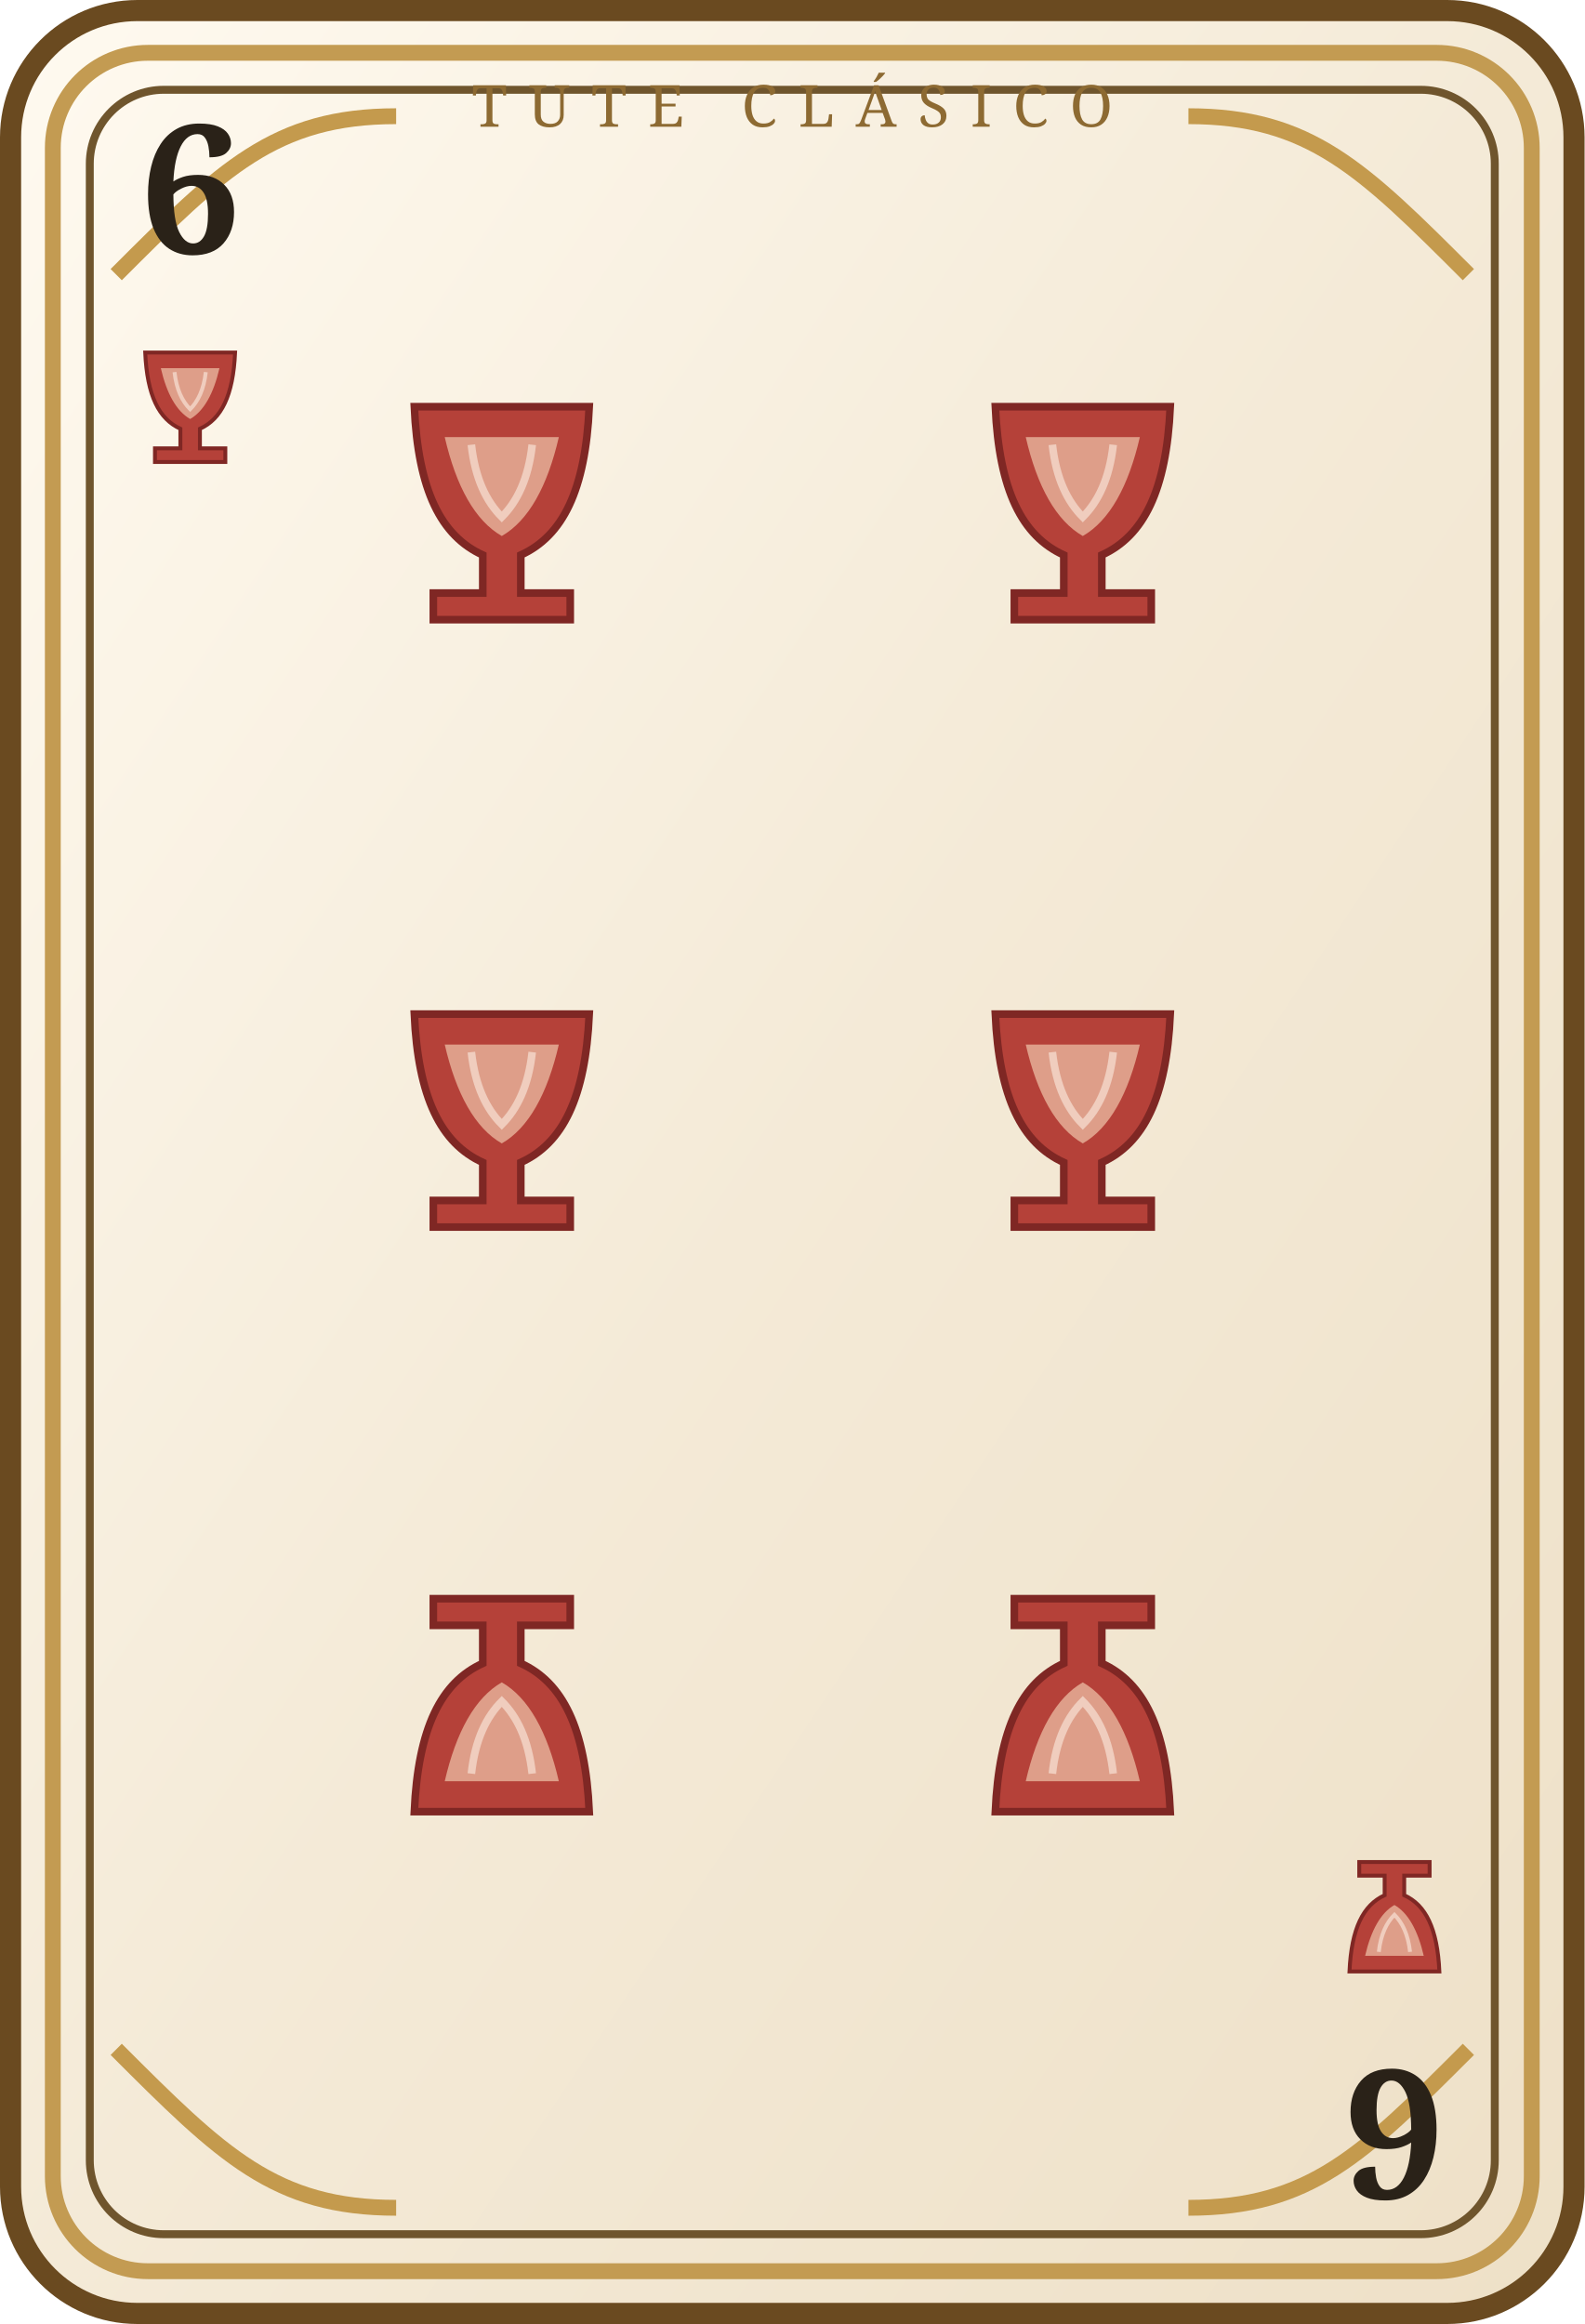
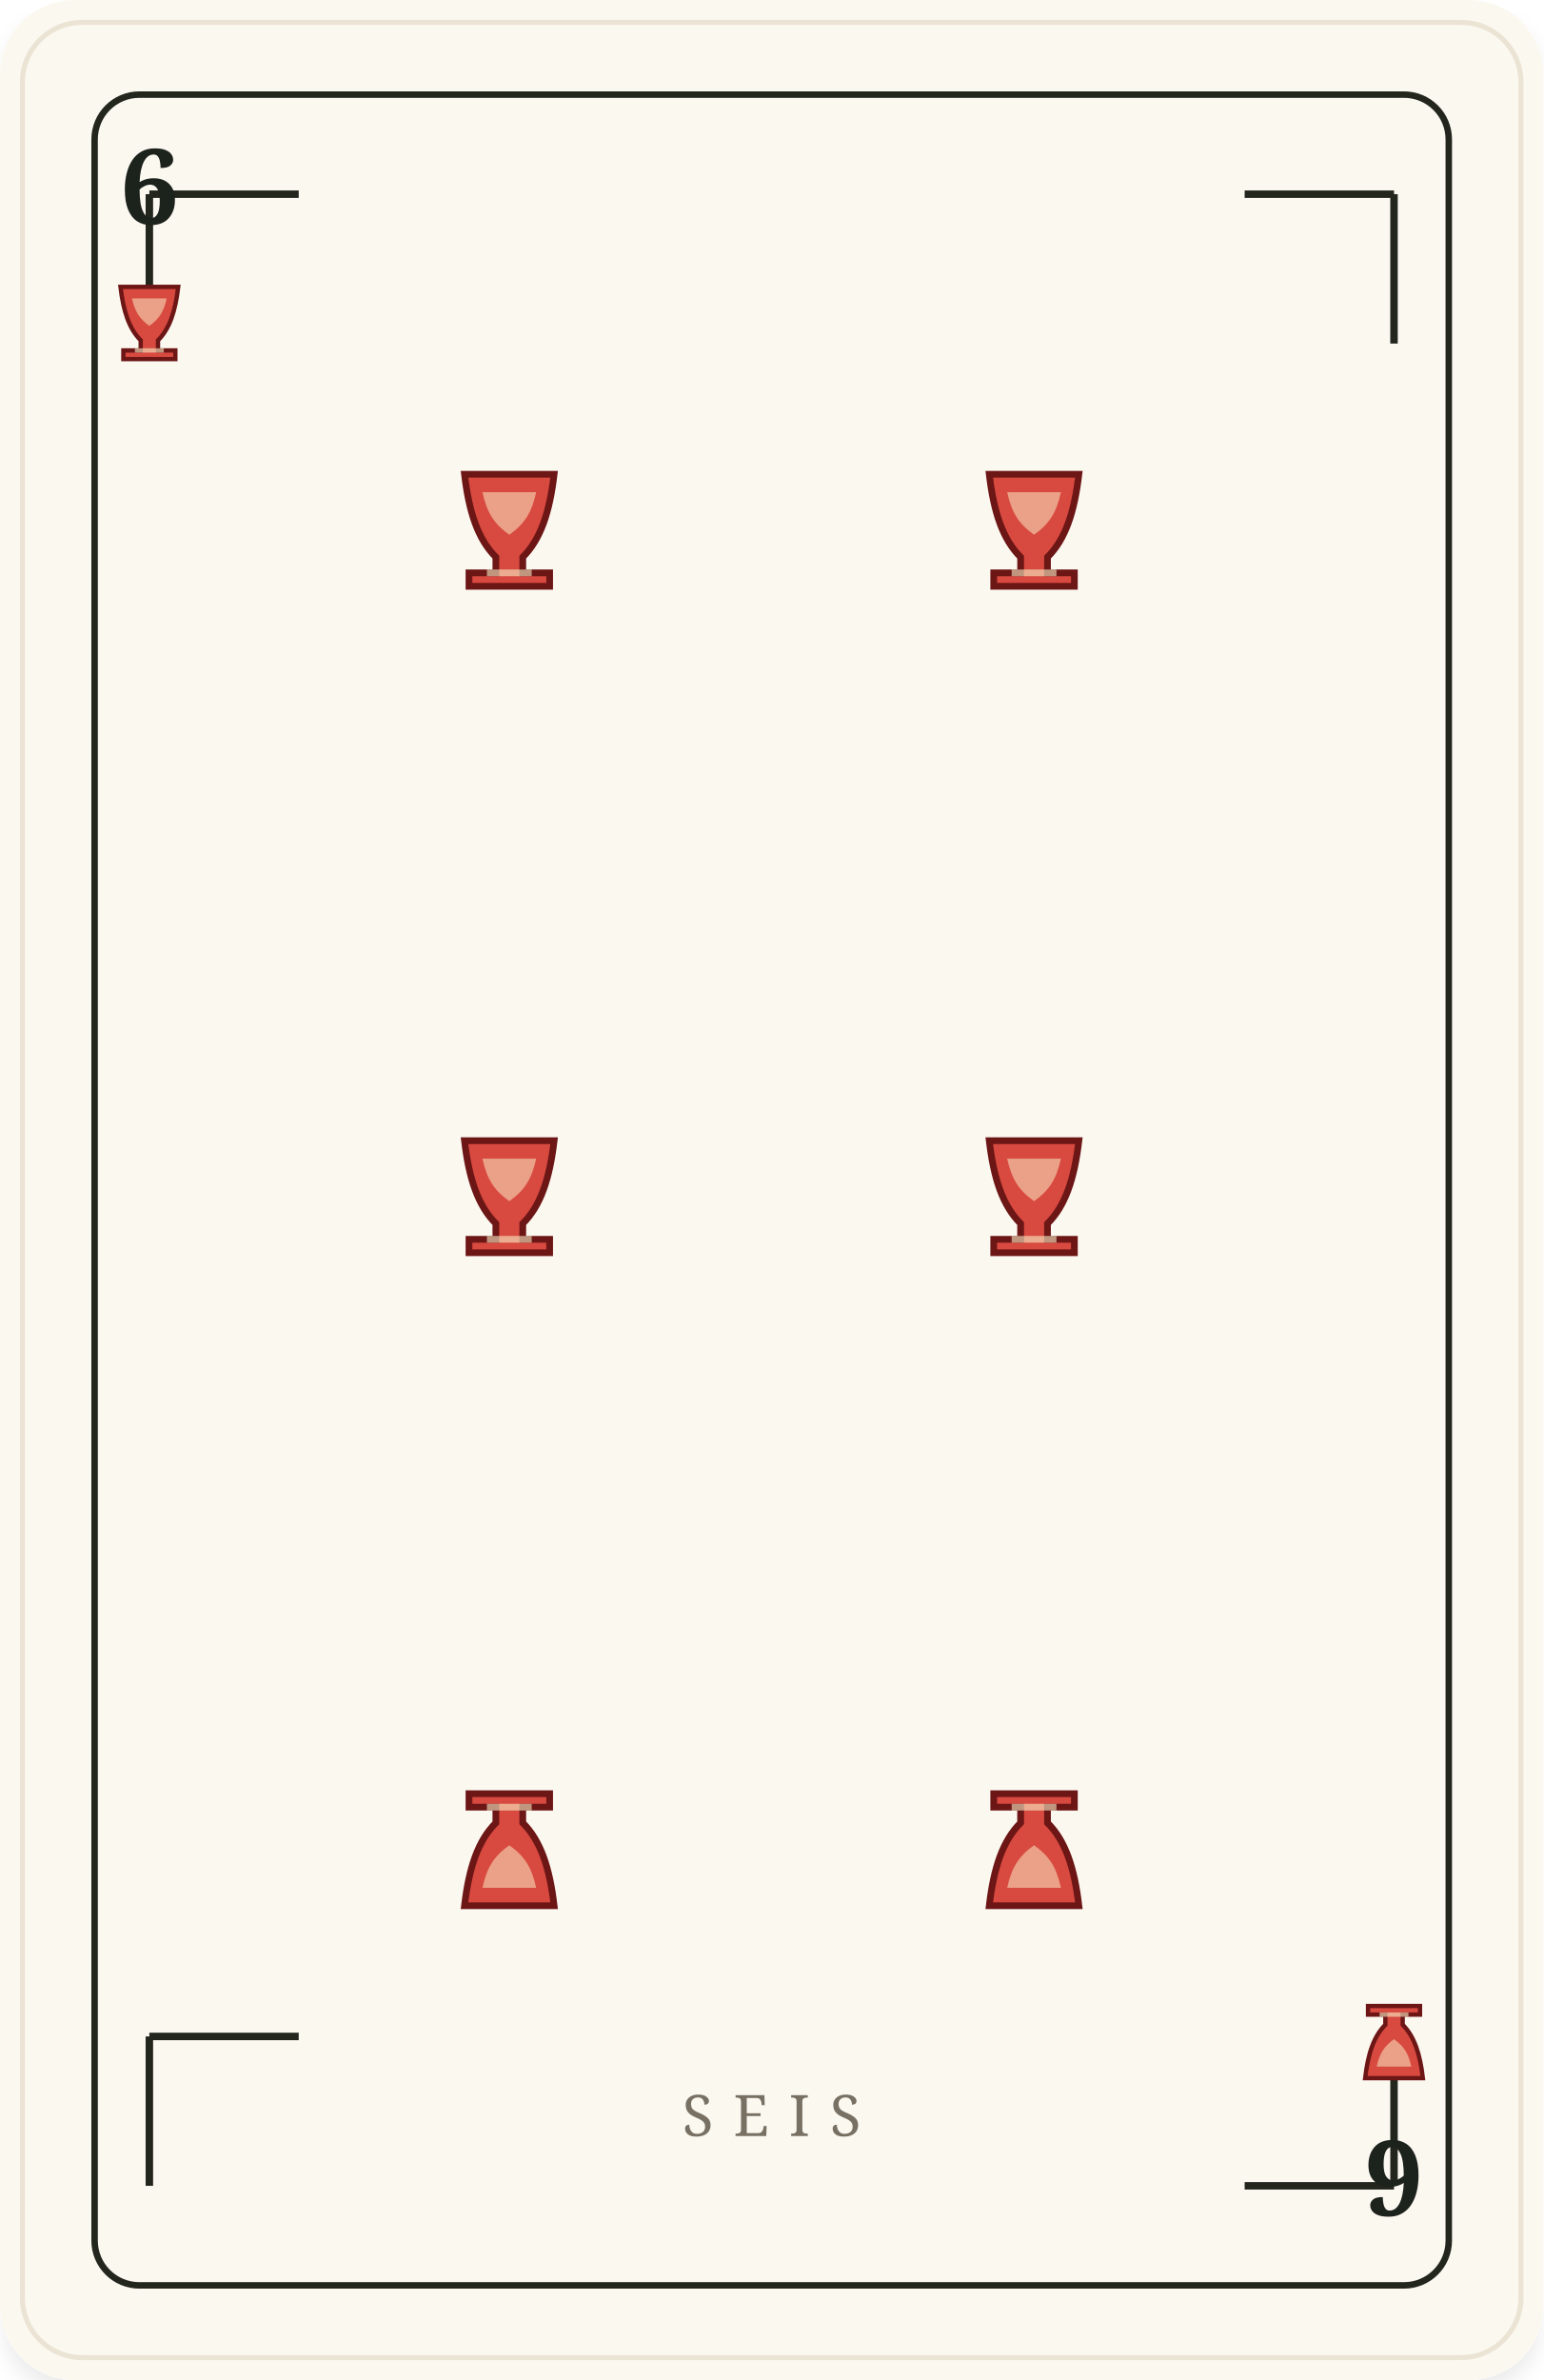
- <svg xmlns="http://www.w3.org/2000/svg" width="300" height="440" viewBox="0 0 300 440">
+ <svg xmlns="http://www.w3.org/2000/svg" width="620" height="956" viewBox="0 0 620 956">
  <defs>
-     <linearGradient id="paper" x1="0" y1="0" x2="1" y2="1">
-       <stop offset="0" stop-color="#fffaf0" />
-       <stop offset=".5" stop-color="#f4ead7" />
-       <stop offset="1" stop-color="#eee0c7" />
+     <filter id="shadow" x="-20%" y="-20%" width="140%" height="140%">
+       <feDropShadow dx="0" dy="5" stdDeviation="4" flood-opacity=".08" />
+     </filter>
+     <linearGradient id="oroFill" x1="0" x2="1">
+       <stop offset="0" stop-color="#f7db89" />
+       <stop offset="1" stop-color="#d19309" />
    </linearGradient>
-     <linearGradient id="gold" x1="0" y1="0" x2="1" y2="1">
-       <stop offset="0" stop-color="#fff0ae" />
-       <stop offset=".48" stop-color="#d9aa45" />
-       <stop offset="1" stop-color="#9f6810" />
-     </linearGradient>
-     <linearGradient id="cloth" x1="0" y1="0" x2="1" y2="1">
-       <stop offset="0" stop-color="#fff" />
-       <stop offset="1" stop-color="#000" />
-     </linearGradient>
-     <filter id="grain">
-       <feTurbulence type="fractalNoise" baseFrequency=".8" numOctaves="2" seed="4" />
-       <feColorMatrix values="1 0 0 0 0 0 1 0 0 0 0 0 1 0 0 0 0 0 .035 0" />
-     </filter>
-     <filter id="shadow">
-       <feDropShadow dx="0" dy="3" stdDeviation="2" flood-opacity=".2" />
-     </filter>
  </defs>
-   <rect x="2" y="2" width="296" height="436" rx="24" fill="url(#paper)" stroke="#6a4a20" stroke-width="4" />
-   <rect x="10" y="10" width="280" height="420" rx="18" fill="none" stroke="#c39b52" stroke-width="3" />
-   <rect x="17" y="17" width="266" height="406" rx="14" fill="none" stroke="#6f552d" stroke-width="1.5" />
-   <path d="M22 52C42 32 52 22 75 22M225 22c23 0 33 10 53 30M22 388c20 20 30 30 53 30M225 418c23 0 33-10 53-30" fill="none" stroke="#c49a4d" stroke-width="3" />
-   <g>
-     <g transform="translate(95 95) rotate(0) scale(0.72)" opacity="1">
-       <path d="M-23-25h46c-1 22-7 34-18 39v10h13v7h-36v-7h13V14c-11-5-17-17-18-39Z" fill="#b54139" stroke="#7f2724" stroke-width="2" />
-       <path d="M-15-17h30C12-4 7 5 0 9-7 5-12-4-15-17Z" fill="#efc2a7" opacity=".72" />
-       <path d="M-8-15c1 9 4 15 8 19 4-4 7-10 8-19" fill="none" stroke="#f6dfd3" stroke-width="2" opacity=".72" />
+   <g filter="url(#shadow)">
+     <rect width="620" height="956" rx="30" fill="#fbf8f0" />
+     <rect x="9" y="9" width="602" height="938" rx="24" fill="none" stroke="#ebe3d4" stroke-width="2" />
+     <rect x="38" y="38" width="544" height="880" rx="18" fill="none" stroke="#23251f" stroke-width="2.6" />
+     <path d="M60 78H120M60 78V138" stroke="#23251f" stroke-width="3" />
+     <path d="M500 78H560M560 78V138" stroke="#23251f" stroke-width="3" />
+     <path d="M60 818H120M60 818V878" stroke="#23251f" stroke-width="3" />
+     <path d="M500 878H560M560 818V878" stroke="#23251f" stroke-width="3" />
+     <g transform="translate(60 90)">
+       <text x="0" y="0" text-anchor="middle" font-family="Georgia,serif" font-size="42" font-weight="700" fill="#1d211b">6</text>
+       <g transform="translate(0 38) scale(.58)">
+         <path d="M-20 -22H20C18 -5 14 7 6 15V22H18V28H-18V22H-6V15C-14 7 -18 -5 -20 -22Z" fill="#d84a3f" stroke="#6c1415" stroke-width="3" />
+         <path d="M-12 -14H12C10 -5 7 0 0 5C-7 0 -10 -5 -12 -14Z" fill="#f5d6b5" opacity=".62" />
+         <path d="M-10 22H10" stroke="#f8edc7" stroke-width="3" opacity=".6" />
+       </g>
    </g>
-     <g transform="translate(205 95) rotate(0) scale(0.72)" opacity="1">
-       <path d="M-23-25h46c-1 22-7 34-18 39v10h13v7h-36v-7h13V14c-11-5-17-17-18-39Z" fill="#b54139" stroke="#7f2724" stroke-width="2" />
-       <path d="M-15-17h30C12-4 7 5 0 9-7 5-12-4-15-17Z" fill="#efc2a7" opacity=".72" />
-       <path d="M-8-15c1 9 4 15 8 19 4-4 7-10 8-19" fill="none" stroke="#f6dfd3" stroke-width="2" opacity=".72" />
+     <g transform="translate(560 860) rotate(180 0 0)">
+       <text x="0" y="0" text-anchor="middle" font-family="Georgia,serif" font-size="42" font-weight="700" fill="#1d211b">6</text>
+       <g transform="translate(0 38) scale(.58)">
+         <path d="M-20 -22H20C18 -5 14 7 6 15V22H18V28H-18V22H-6V15C-14 7 -18 -5 -20 -22Z" fill="#d84a3f" stroke="#6c1415" stroke-width="3" />
+         <path d="M-12 -14H12C10 -5 7 0 0 5C-7 0 -10 -5 -12 -14Z" fill="#f5d6b5" opacity=".62" />
+         <path d="M-10 22H10" stroke="#f8edc7" stroke-width="3" opacity=".6" />
+       </g>
    </g>
-     <g transform="translate(95 210) rotate(0) scale(0.72)" opacity="1">
-       <path d="M-23-25h46c-1 22-7 34-18 39v10h13v7h-36v-7h13V14c-11-5-17-17-18-39Z" fill="#b54139" stroke="#7f2724" stroke-width="2" />
-       <path d="M-15-17h30C12-4 7 5 0 9-7 5-12-4-15-17Z" fill="#efc2a7" opacity=".72" />
-       <path d="M-8-15c1 9 4 15 8 19 4-4 7-10 8-19" fill="none" stroke="#f6dfd3" stroke-width="2" opacity=".72" />
+     <g transform="translate(204.6 210.3) scale(0.9) rotate(0)">
+       <path d="M-20 -22H20C18 -5 14 7 6 15V22H18V28H-18V22H-6V15C-14 7 -18 -5 -20 -22Z" fill="#d84a3f" stroke="#6c1415" stroke-width="3" />
+       <path d="M-12 -14H12C10 -5 7 0 0 5C-7 0 -10 -5 -12 -14Z" fill="#f5d6b5" opacity=".62" />
+       <path d="M-10 22H10" stroke="#f8edc7" stroke-width="3" opacity=".6" />
    </g>
-     <g transform="translate(205 210) rotate(0) scale(0.72)" opacity="1">
-       <path d="M-23-25h46c-1 22-7 34-18 39v10h13v7h-36v-7h13V14c-11-5-17-17-18-39Z" fill="#b54139" stroke="#7f2724" stroke-width="2" />
-       <path d="M-15-17h30C12-4 7 5 0 9-7 5-12-4-15-17Z" fill="#efc2a7" opacity=".72" />
-       <path d="M-8-15c1 9 4 15 8 19 4-4 7-10 8-19" fill="none" stroke="#f6dfd3" stroke-width="2" opacity=".72" />
+     <g transform="translate(415.4 210.3) scale(0.9) rotate(0)">
+       <path d="M-20 -22H20C18 -5 14 7 6 15V22H18V28H-18V22H-6V15C-14 7 -18 -5 -20 -22Z" fill="#d84a3f" stroke="#6c1415" stroke-width="3" />
+       <path d="M-12 -14H12C10 -5 7 0 0 5C-7 0 -10 -5 -12 -14Z" fill="#f5d6b5" opacity=".62" />
+       <path d="M-10 22H10" stroke="#f8edc7" stroke-width="3" opacity=".6" />
    </g>
-     <g transform="translate(95 325) rotate(180) scale(0.72)" opacity="1">
-       <path d="M-23-25h46c-1 22-7 34-18 39v10h13v7h-36v-7h13V14c-11-5-17-17-18-39Z" fill="#b54139" stroke="#7f2724" stroke-width="2" />
-       <path d="M-15-17h30C12-4 7 5 0 9-7 5-12-4-15-17Z" fill="#efc2a7" opacity=".72" />
-       <path d="M-8-15c1 9 4 15 8 19 4-4 7-10 8-19" fill="none" stroke="#f6dfd3" stroke-width="2" opacity=".72" />
+     <g transform="translate(204.6 478.0) scale(0.9) rotate(0)">
+       <path d="M-20 -22H20C18 -5 14 7 6 15V22H18V28H-18V22H-6V15C-14 7 -18 -5 -20 -22Z" fill="#d84a3f" stroke="#6c1415" stroke-width="3" />
+       <path d="M-12 -14H12C10 -5 7 0 0 5C-7 0 -10 -5 -12 -14Z" fill="#f5d6b5" opacity=".62" />
+       <path d="M-10 22H10" stroke="#f8edc7" stroke-width="3" opacity=".6" />
    </g>
-     <g transform="translate(205 325) rotate(180) scale(0.72)" opacity="1">
-       <path d="M-23-25h46c-1 22-7 34-18 39v10h13v7h-36v-7h13V14c-11-5-17-17-18-39Z" fill="#b54139" stroke="#7f2724" stroke-width="2" />
-       <path d="M-15-17h30C12-4 7 5 0 9-7 5-12-4-15-17Z" fill="#efc2a7" opacity=".72" />
-       <path d="M-8-15c1 9 4 15 8 19 4-4 7-10 8-19" fill="none" stroke="#f6dfd3" stroke-width="2" opacity=".72" />
+     <g transform="translate(415.4 478.0) scale(0.9) rotate(0)">
+       <path d="M-20 -22H20C18 -5 14 7 6 15V22H18V28H-18V22H-6V15C-14 7 -18 -5 -20 -22Z" fill="#d84a3f" stroke="#6c1415" stroke-width="3" />
+       <path d="M-12 -14H12C10 -5 7 0 0 5C-7 0 -10 -5 -12 -14Z" fill="#f5d6b5" opacity=".62" />
+       <path d="M-10 22H10" stroke="#f8edc7" stroke-width="3" opacity=".6" />
    </g>
+     <g transform="translate(204.6 745.7) scale(0.9) rotate(180)">
+       <path d="M-20 -22H20C18 -5 14 7 6 15V22H18V28H-18V22H-6V15C-14 7 -18 -5 -20 -22Z" fill="#d84a3f" stroke="#6c1415" stroke-width="3" />
+       <path d="M-12 -14H12C10 -5 7 0 0 5C-7 0 -10 -5 -12 -14Z" fill="#f5d6b5" opacity=".62" />
+       <path d="M-10 22H10" stroke="#f8edc7" stroke-width="3" opacity=".6" />
+     </g>
+     <g transform="translate(415.4 745.7) scale(0.9) rotate(180)">
+       <path d="M-20 -22H20C18 -5 14 7 6 15V22H18V28H-18V22H-6V15C-14 7 -18 -5 -20 -22Z" fill="#d84a3f" stroke="#6c1415" stroke-width="3" />
+       <path d="M-12 -14H12C10 -5 7 0 0 5C-7 0 -10 -5 -12 -14Z" fill="#f5d6b5" opacity=".62" />
+       <path d="M-10 22H10" stroke="#f8edc7" stroke-width="3" opacity=".6" />
+     </g>
+     <text x="310" y="858" text-anchor="middle" font-family="Georgia,serif" font-size="23" letter-spacing="8" fill="#5a5246" opacity=".82">SEIS</text>
  </g>
-   <g transform="translate(36 48) rotate(0)">
-     <text x="0" y="0" text-anchor="middle" font-family="Georgia,serif" font-size="34" font-weight="700" fill="#2a2218">6</text>
-     <g transform="translate(0 28) rotate(0) scale(0.37)" opacity="1">
-       <path d="M-23-25h46c-1 22-7 34-18 39v10h13v7h-36v-7h13V14c-11-5-17-17-18-39Z" fill="#b54139" stroke="#7f2724" stroke-width="2" />
-       <path d="M-15-17h30C12-4 7 5 0 9-7 5-12-4-15-17Z" fill="#efc2a7" opacity=".72" />
-       <path d="M-8-15c1 9 4 15 8 19 4-4 7-10 8-19" fill="none" stroke="#f6dfd3" stroke-width="2" opacity=".72" />
-     </g>
-   </g>
-   <g transform="translate(264 392) rotate(180)">
-     <text x="0" y="0" text-anchor="middle" font-family="Georgia,serif" font-size="34" font-weight="700" fill="#2a2218">6</text>
-     <g transform="translate(0 28) rotate(0) scale(0.37)" opacity="1">
-       <path d="M-23-25h46c-1 22-7 34-18 39v10h13v7h-36v-7h13V14c-11-5-17-17-18-39Z" fill="#b54139" stroke="#7f2724" stroke-width="2" />
-       <path d="M-15-17h30C12-4 7 5 0 9-7 5-12-4-15-17Z" fill="#efc2a7" opacity=".72" />
-       <path d="M-8-15c1 9 4 15 8 19 4-4 7-10 8-19" fill="none" stroke="#f6dfd3" stroke-width="2" opacity=".72" />
-     </g>
-   </g>
-   <text x="150" y="24" text-anchor="middle" font-family="Georgia,serif" font-size="11" letter-spacing="4" fill="#8d6a32">TUTE CLÁSICO</text>
</svg>
